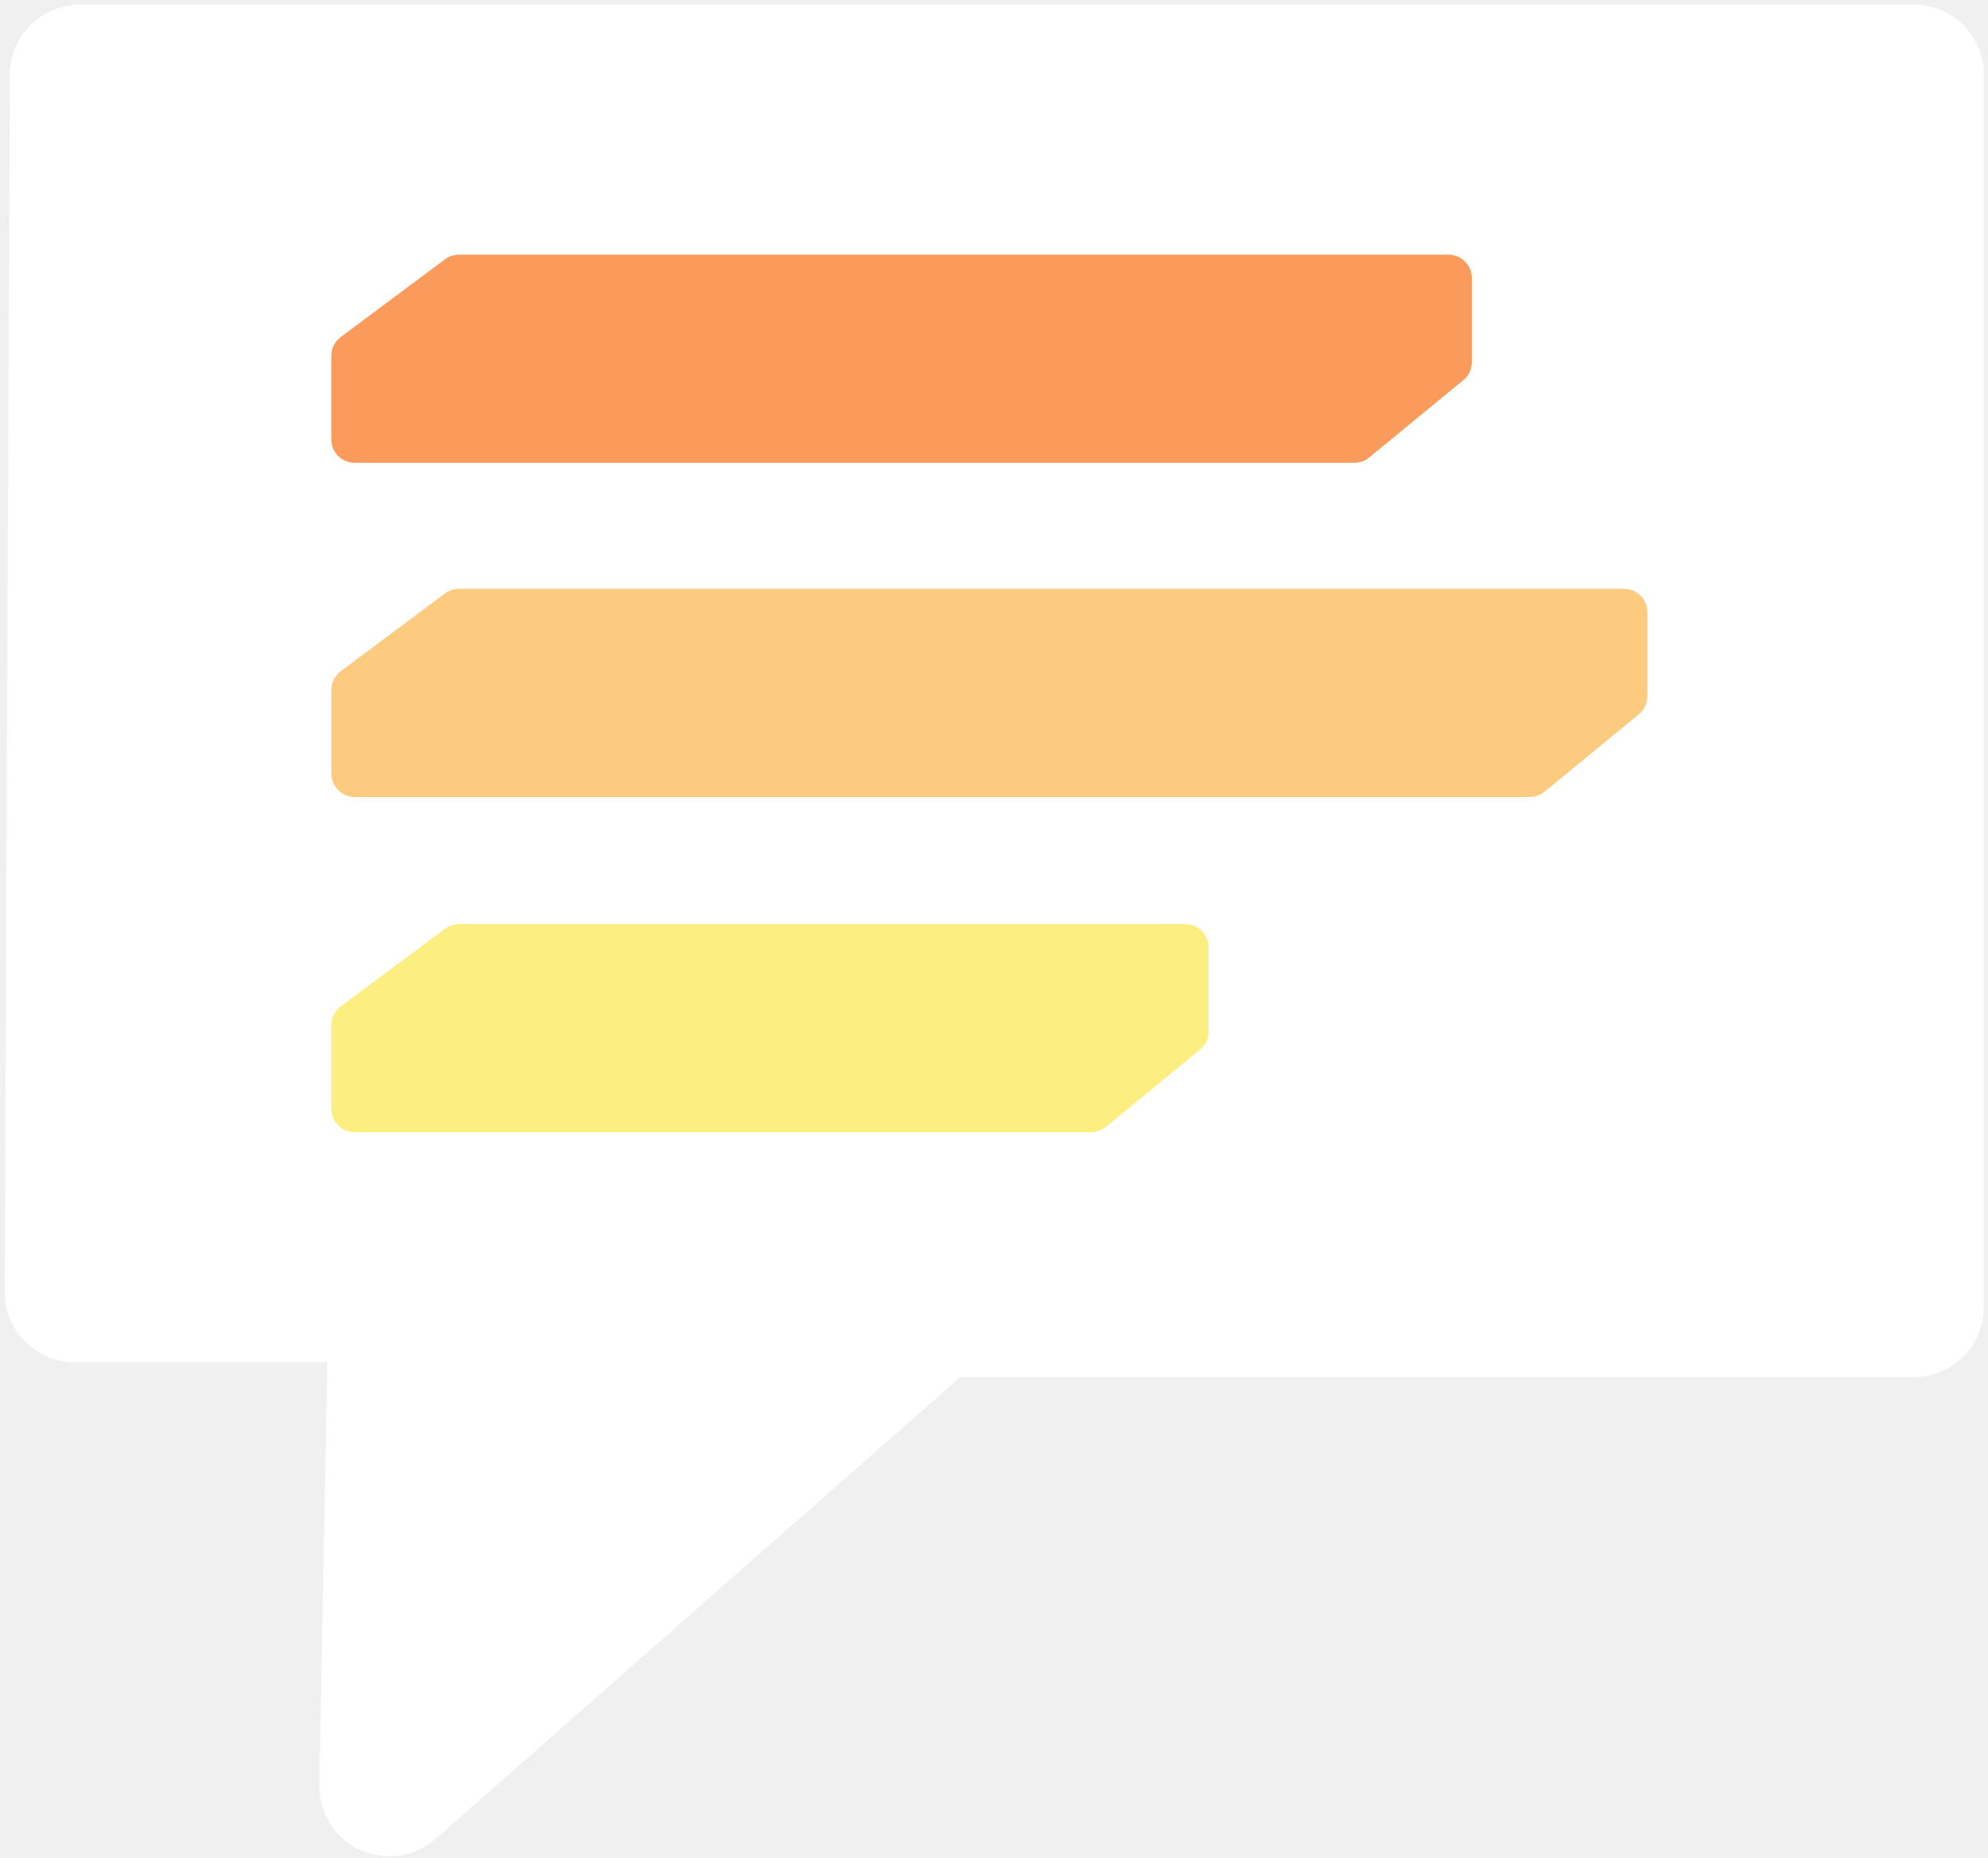
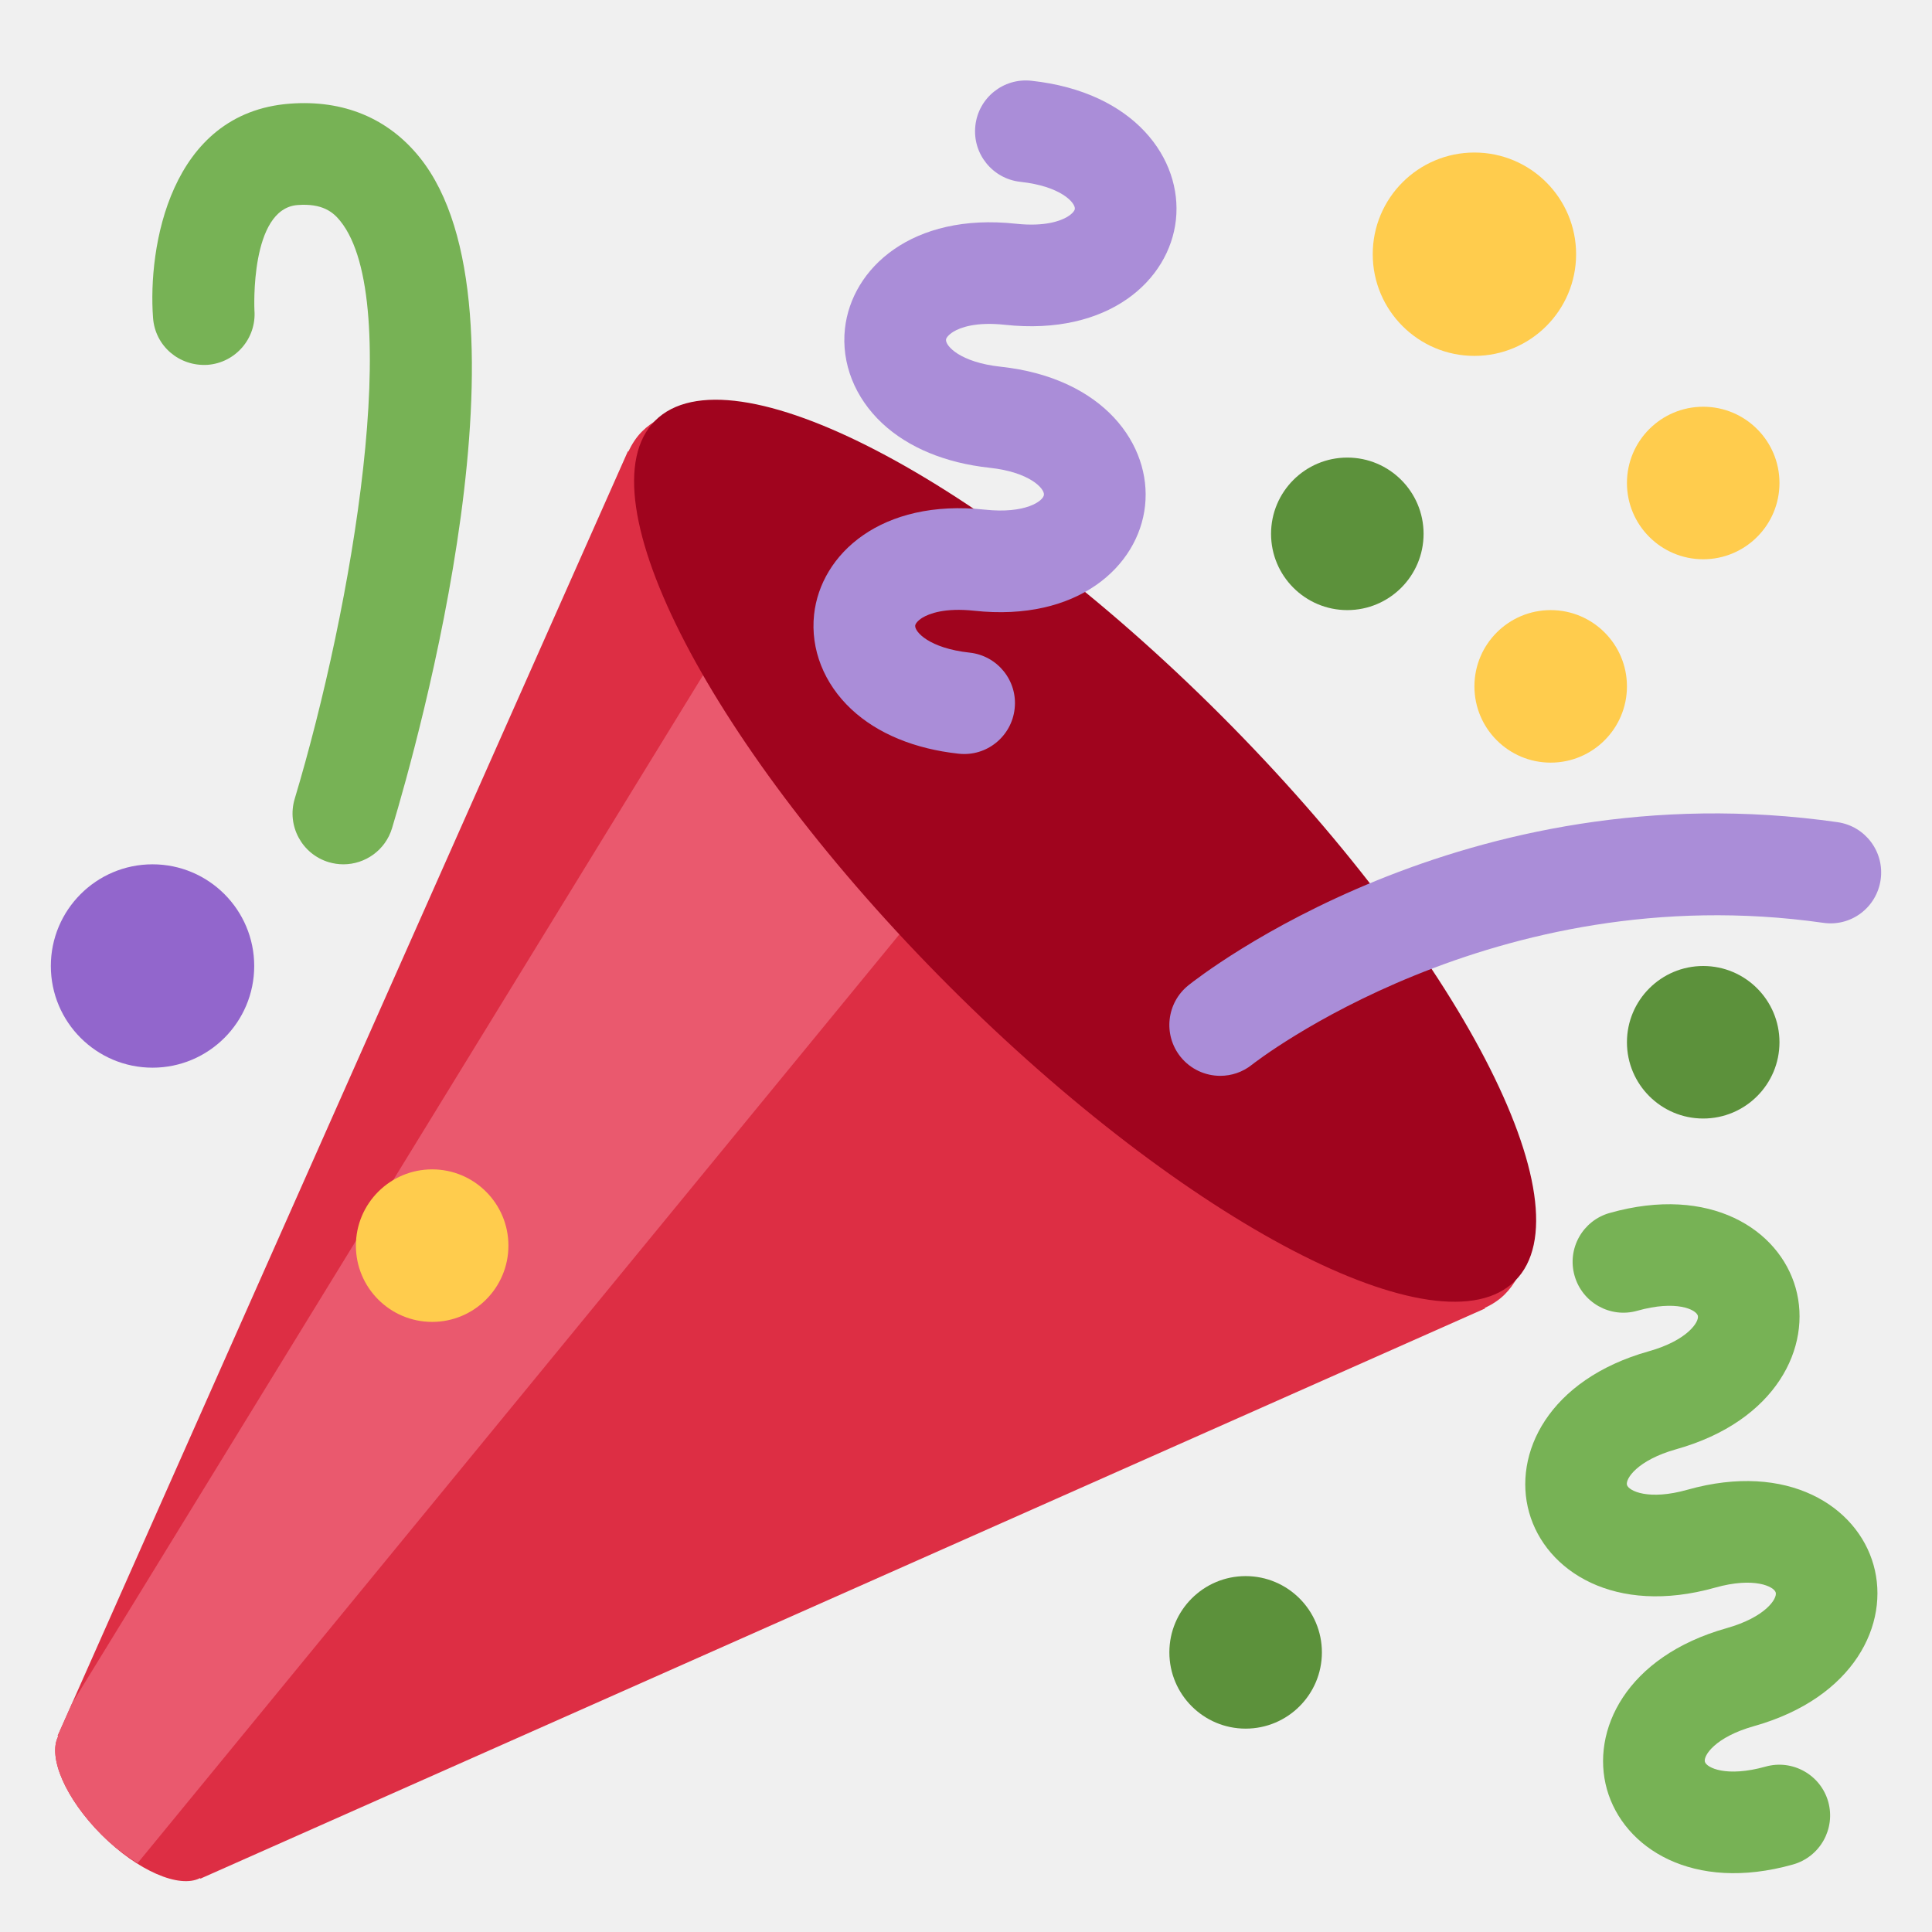
- <svg xmlns="http://www.w3.org/2000/svg" width="213px" height="199px" viewBox="0 0 213 199" version="1.1">
-   <defs />
-   <g id="Page-1" stroke="none" stroke-width="1" fill="none" fill-rule="evenodd" stroke-linecap="round" stroke-linejoin="round">
-     <g id="Feedback" transform="translate(8, 8)">
-       <polygon id="Path-5" stroke="#FFFFFF" stroke-width="15" fill="#FFFFFF" points="0.556 9.09494702e-13 197.056 9.09494702e-13 197.056 132.009 92.051 132.009 33.714 183.346 34.714 130.423 0 130.423" />
-       <polygon id="Path-6" stroke="#FA9B5C" stroke-width="5" fill="#FA9B5C" points="30 30.108 41.169 21.781 147.197 21.781 147.197 30.793 137.108 39.074 30 39.074" />
-       <polygon id="Path-6-Copy" stroke="#FCCB80" stroke-width="5" fill="#FCCB80" points="30 65.901 41.169 57.575 166 57.575 166 66.587 155.911 74.868 30 74.868" />
-       <polygon id="Path-6-Copy-2" stroke="#FCEE80" stroke-width="5" fill="#FCEE80" points="30 101.815 41.169 93.489 118.993 93.489 118.993 102.5 108.904 110.781 30 110.781" />
+ <svg xmlns="http://www.w3.org/2000/svg" viewBox="0 0 47.5 47.5" style="enable-background:new 0 0 47.5 47.5;" xml:space="preserve" version="1.1" id="svg2">
+   <defs id="defs6">
+     <clipPath id="clipPath16" clipPathUnits="userSpaceOnUse">
+       <path id="path18" d="M 0,38 38,38 38,0 0,0 0,38 Z" />
+     </clipPath>
+   </defs>
+   <g transform="matrix(1.25,0,0,-1.25,0,47.5)" id="g10">
+     <g id="g12">
+       <g clip-path="url(#clipPath16)" id="g14">
+         <g transform="translate(12.626,29.5117)" id="g20">
+           <path id="path22" style="fill:#dd2e44;fill-opacity:1;fill-rule:nonzero;stroke:none" d="m 0,0 c -0.112,-0.112 -0.197,-0.247 -0.268,-0.395 l -0.008,0.008 -11.216,-25.265 0.011,-0.011 c -0.208,-0.403 0.14,-1.223 0.853,-1.937 0.712,-0.712 1.532,-1.06 1.935,-0.852 l 0.01,-0.01 25.267,11.215 -0.008,0.009 c 0.148,0.07 0.282,0.155 0.395,0.268 1.562,1.562 -0.971,6.627 -5.657,11.313 C 6.628,-0.97 1.562,1.562 0,0" />
+         </g>
+         <g transform="translate(14,25)" id="g24">
+           <path id="path26" style="fill:#ea596e;fill-opacity:1;fill-rule:nonzero;stroke:none" d="m 0,0 -12.584,-20.506 -0.282,-0.635 0.011,-0.01 c -0.208,-0.404 0.14,-1.223 0.853,-1.937 0.232,-0.232 0.472,-0.408 0.709,-0.557 L 4,-5 0,0 Z" />
+         </g>
+         <g transform="translate(24.0117,23.9341)" id="g28">
+           <path id="path30" style="fill:#a0041e;fill-opacity:1;fill-rule:nonzero;stroke:none" d="m 0,0 c 4.67,-4.672 7.263,-9.652 5.789,-11.125 -1.473,-1.473 -6.453,1.119 -11.126,5.789 -4.671,4.672 -7.263,9.653 -5.79,11.127 C -9.653,7.264 -4.673,4.671 0,0" />
+         </g>
+         <g transform="translate(19.5898,23.3906)" id="g32">
+           <path id="path34" style="fill:#aa8dd8;fill-opacity:1;fill-rule:nonzero;stroke:none" d="m 0,0 c -0.199,-0.161 -0.459,-0.245 -0.734,-0.215 -0.868,0.094 -1.598,0.396 -2.109,0.873 -0.541,0.505 -0.808,1.182 -0.735,1.862 0.128,1.192 1.324,2.286 3.363,2.065 0.793,-0.085 1.147,0.17 1.158,0.292 0.014,0.121 -0.277,0.446 -1.069,0.532 -0.869,0.094 -1.598,0.396 -2.11,0.873 -0.541,0.505 -0.809,1.183 -0.735,1.862 0.13,1.192 1.325,2.286 3.362,2.065 0.578,-0.062 0.882,0.058 1.011,0.135 0.104,0.063 0.145,0.123 0.149,0.157 0.011,0.121 -0.276,0.446 -1.071,0.532 -0.548,0.06 -0.946,0.552 -0.886,1.102 0.059,0.549 0.551,0.946 1.101,0.886 C 2.732,12.802 3.668,11.479 3.539,10.286 3.41,9.094 2.215,8.001 0.176,8.221 -0.402,8.284 -0.705,8.164 -0.834,8.087 -0.937,8.024 -0.979,7.963 -0.983,7.93 -0.996,7.808 -0.707,7.483 0.088,7.397 2.125,7.178 3.061,5.855 2.932,4.662 2.803,3.47 1.607,2.376 -0.43,2.597 -1.008,2.659 -1.312,2.54 -1.442,2.463 -1.545,2.4 -1.585,2.339 -1.589,2.305 -1.602,2.184 -1.313,1.859 -0.519,1.773 0.029,1.714 0.428,1.221 0.367,0.672 0.338,0.397 0.199,0.161 0,0" />
+         </g>
+         <g transform="translate(31.6611,14.1426)" id="g36">
+           <path id="path38" style="fill:#77b255;fill-opacity:1;fill-rule:nonzero;stroke:none" d="M 0,0 C 1.973,0.557 3.334,-0.323 3.658,-1.478 3.982,-2.632 3.28,-4.093 1.309,-4.647 0.539,-4.863 0.308,-5.231 0.339,-5.349 c 0.034,-0.118 0.425,-0.312 1.193,-0.094 1.972,0.554 3.333,-0.326 3.657,-1.48 0.327,-1.155 -0.377,-2.614 -2.35,-3.17 -0.769,-0.216 -1.001,-0.585 -0.967,-0.702 0.033,-0.117 0.423,-0.31 1.192,-0.095 0.531,0.15 1.084,-0.16 1.234,-0.691 0.148,-0.532 -0.161,-1.084 -0.694,-1.234 -1.97,-0.555 -3.333,0.323 -3.659,1.479 -0.324,1.154 0.379,2.613 2.353,3.169 0.769,0.217 1.001,0.584 0.967,0.702 -0.033,0.117 -0.422,0.312 -1.191,0.096 -1.973,-0.556 -3.334,0.322 -3.659,1.478 -0.325,1.155 0.378,2.614 2.352,3.17 0.767,0.215 0.999,0.585 0.966,0.701 -0.034,0.119 -0.422,0.313 -1.192,0.096 -0.532,-0.15 -1.083,0.16 -1.233,0.692 C -0.842,-0.701 -0.532,-0.149 0,0" />
+         </g>
+         <g transform="translate(24.001,16.8398)" id="g40">
+           <path id="path42" style="fill:#aa8dd8;fill-opacity:1;fill-rule:nonzero;stroke:none" d="M 0,0 C -0.294,0 -0.584,0.129 -0.782,0.375 -1.127,0.807 -1.057,1.436 -0.626,1.781 -0.408,1.956 4.792,6.04 12.141,4.989 12.688,4.911 13.067,4.405 12.989,3.858 12.911,3.312 12.409,2.928 11.857,3.01 5.364,3.932 0.67,0.256 0.624,0.219 0.439,0.071 0.219,0 0,0" />
+         </g>
+         <g transform="translate(6.7544,21)" id="g44">
+           <path id="path46" style="fill:#77b255;fill-opacity:1;fill-rule:nonzero;stroke:none" d="m 0,0 c -0.095,0 -0.192,0.014 -0.288,0.042 -0.529,0.159 -0.829,0.717 -0.67,1.246 1.133,3.773 2.16,9.794 0.898,11.363 -0.142,0.178 -0.354,0.353 -0.842,0.316 -0.939,-0.071 -0.849,-2.051 -0.848,-2.071 0.042,-0.551 -0.372,-1.031 -0.922,-1.072 -0.559,-0.034 -1.032,0.372 -1.072,0.923 -0.104,1.379 0.326,4.035 2.691,4.214 C 0.003,15.041 0.88,14.674 1.5,13.904 3.871,10.953 1.464,2.397 0.957,0.712 0.827,0.279 0.43,0 0,0" />
+         </g>
+         <g transform="translate(28,27.5)" id="g48">
+           <path id="path50" style="fill:#5c913b;fill-opacity:1;fill-rule:nonzero;stroke:none" d="M 0,0 C 0,-0.828 -0.672,-1.5 -1.5,-1.5 -2.328,-1.5 -3,-0.828 -3,0 -3,0.828 -2.328,1.5 -1.5,1.5 -0.672,1.5 0,0.828 0,0" />
+         </g>
+         <g transform="translate(5,19)" id="g52">
+           <path id="path54" style="fill:#9266cc;fill-opacity:1;fill-rule:nonzero;stroke:none" d="m 0,0 c 0,-1.104 -0.896,-2 -2,-2 -1.104,0 -2,0.896 -2,2 0,1.104 0.896,2 2,2 1.104,0 2,-0.896 2,-2" />
+         </g>
+         <g transform="translate(35,17.5)" id="g56">
+           <path id="path58" style="fill:#5c913b;fill-opacity:1;fill-rule:nonzero;stroke:none" d="M 0,0 C 0,-0.828 -0.672,-1.5 -1.5,-1.5 -2.328,-1.5 -3,-0.828 -3,0 -3,0.828 -2.328,1.5 -1.5,1.5 -0.672,1.5 0,0.828 0,0" />
+         </g>
+         <g transform="translate(26,5.5)" id="g60">
+           <path id="path62" style="fill:#5c913b;fill-opacity:1;fill-rule:nonzero;stroke:none" d="M 0,0 C 0,-0.828 -0.672,-1.5 -1.5,-1.5 -2.328,-1.5 -3,-0.828 -3,0 -3,0.828 -2.328,1.5 -1.5,1.5 -0.672,1.5 0,0.828 0,0" />
+         </g>
+         <g transform="translate(31,33)" id="g64">
+           <path id="path66" style="fill:#ffcc4d;fill-opacity:1;fill-rule:nonzero;stroke:none" d="m 0,0 c 0,-1.104 -0.896,-2 -2,-2 -1.104,0 -2,0.896 -2,2 0,1.104 0.896,2 2,2 1.104,0 2,-0.896 2,-2" />
+         </g>
+         <g transform="translate(35,28.5)" id="g68">
+           <path id="path70" style="fill:#ffcc4d;fill-opacity:1;fill-rule:nonzero;stroke:none" d="M 0,0 C 0,-0.828 -0.672,-1.5 -1.5,-1.5 -2.328,-1.5 -3,-0.828 -3,0 -3,0.828 -2.328,1.5 -1.5,1.5 -0.672,1.5 0,0.828 0,0" />
+         </g>
+         <g transform="translate(32,24.5)" id="g72">
+           <path id="path74" style="fill:#ffcc4d;fill-opacity:1;fill-rule:nonzero;stroke:none" d="M 0,0 C 0,-0.828 -0.672,-1.5 -1.5,-1.5 -2.328,-1.5 -3,-0.828 -3,0 -3,0.828 -2.328,1.5 -1.5,1.5 -0.672,1.5 0,0.828 0,0" />
+         </g>
+         <g transform="translate(10,13.5)" id="g76">
+           <path id="path78" style="fill:#ffcc4d;fill-opacity:1;fill-rule:nonzero;stroke:none" d="M 0,0 C 0,-0.828 -0.672,-1.5 -1.5,-1.5 -2.328,-1.5 -3,-0.828 -3,0 -3,0.828 -2.328,1.5 -1.5,1.5 -0.672,1.5 0,0.828 0,0" />
+         </g>
+       </g>
    </g>
  </g>
</svg>
